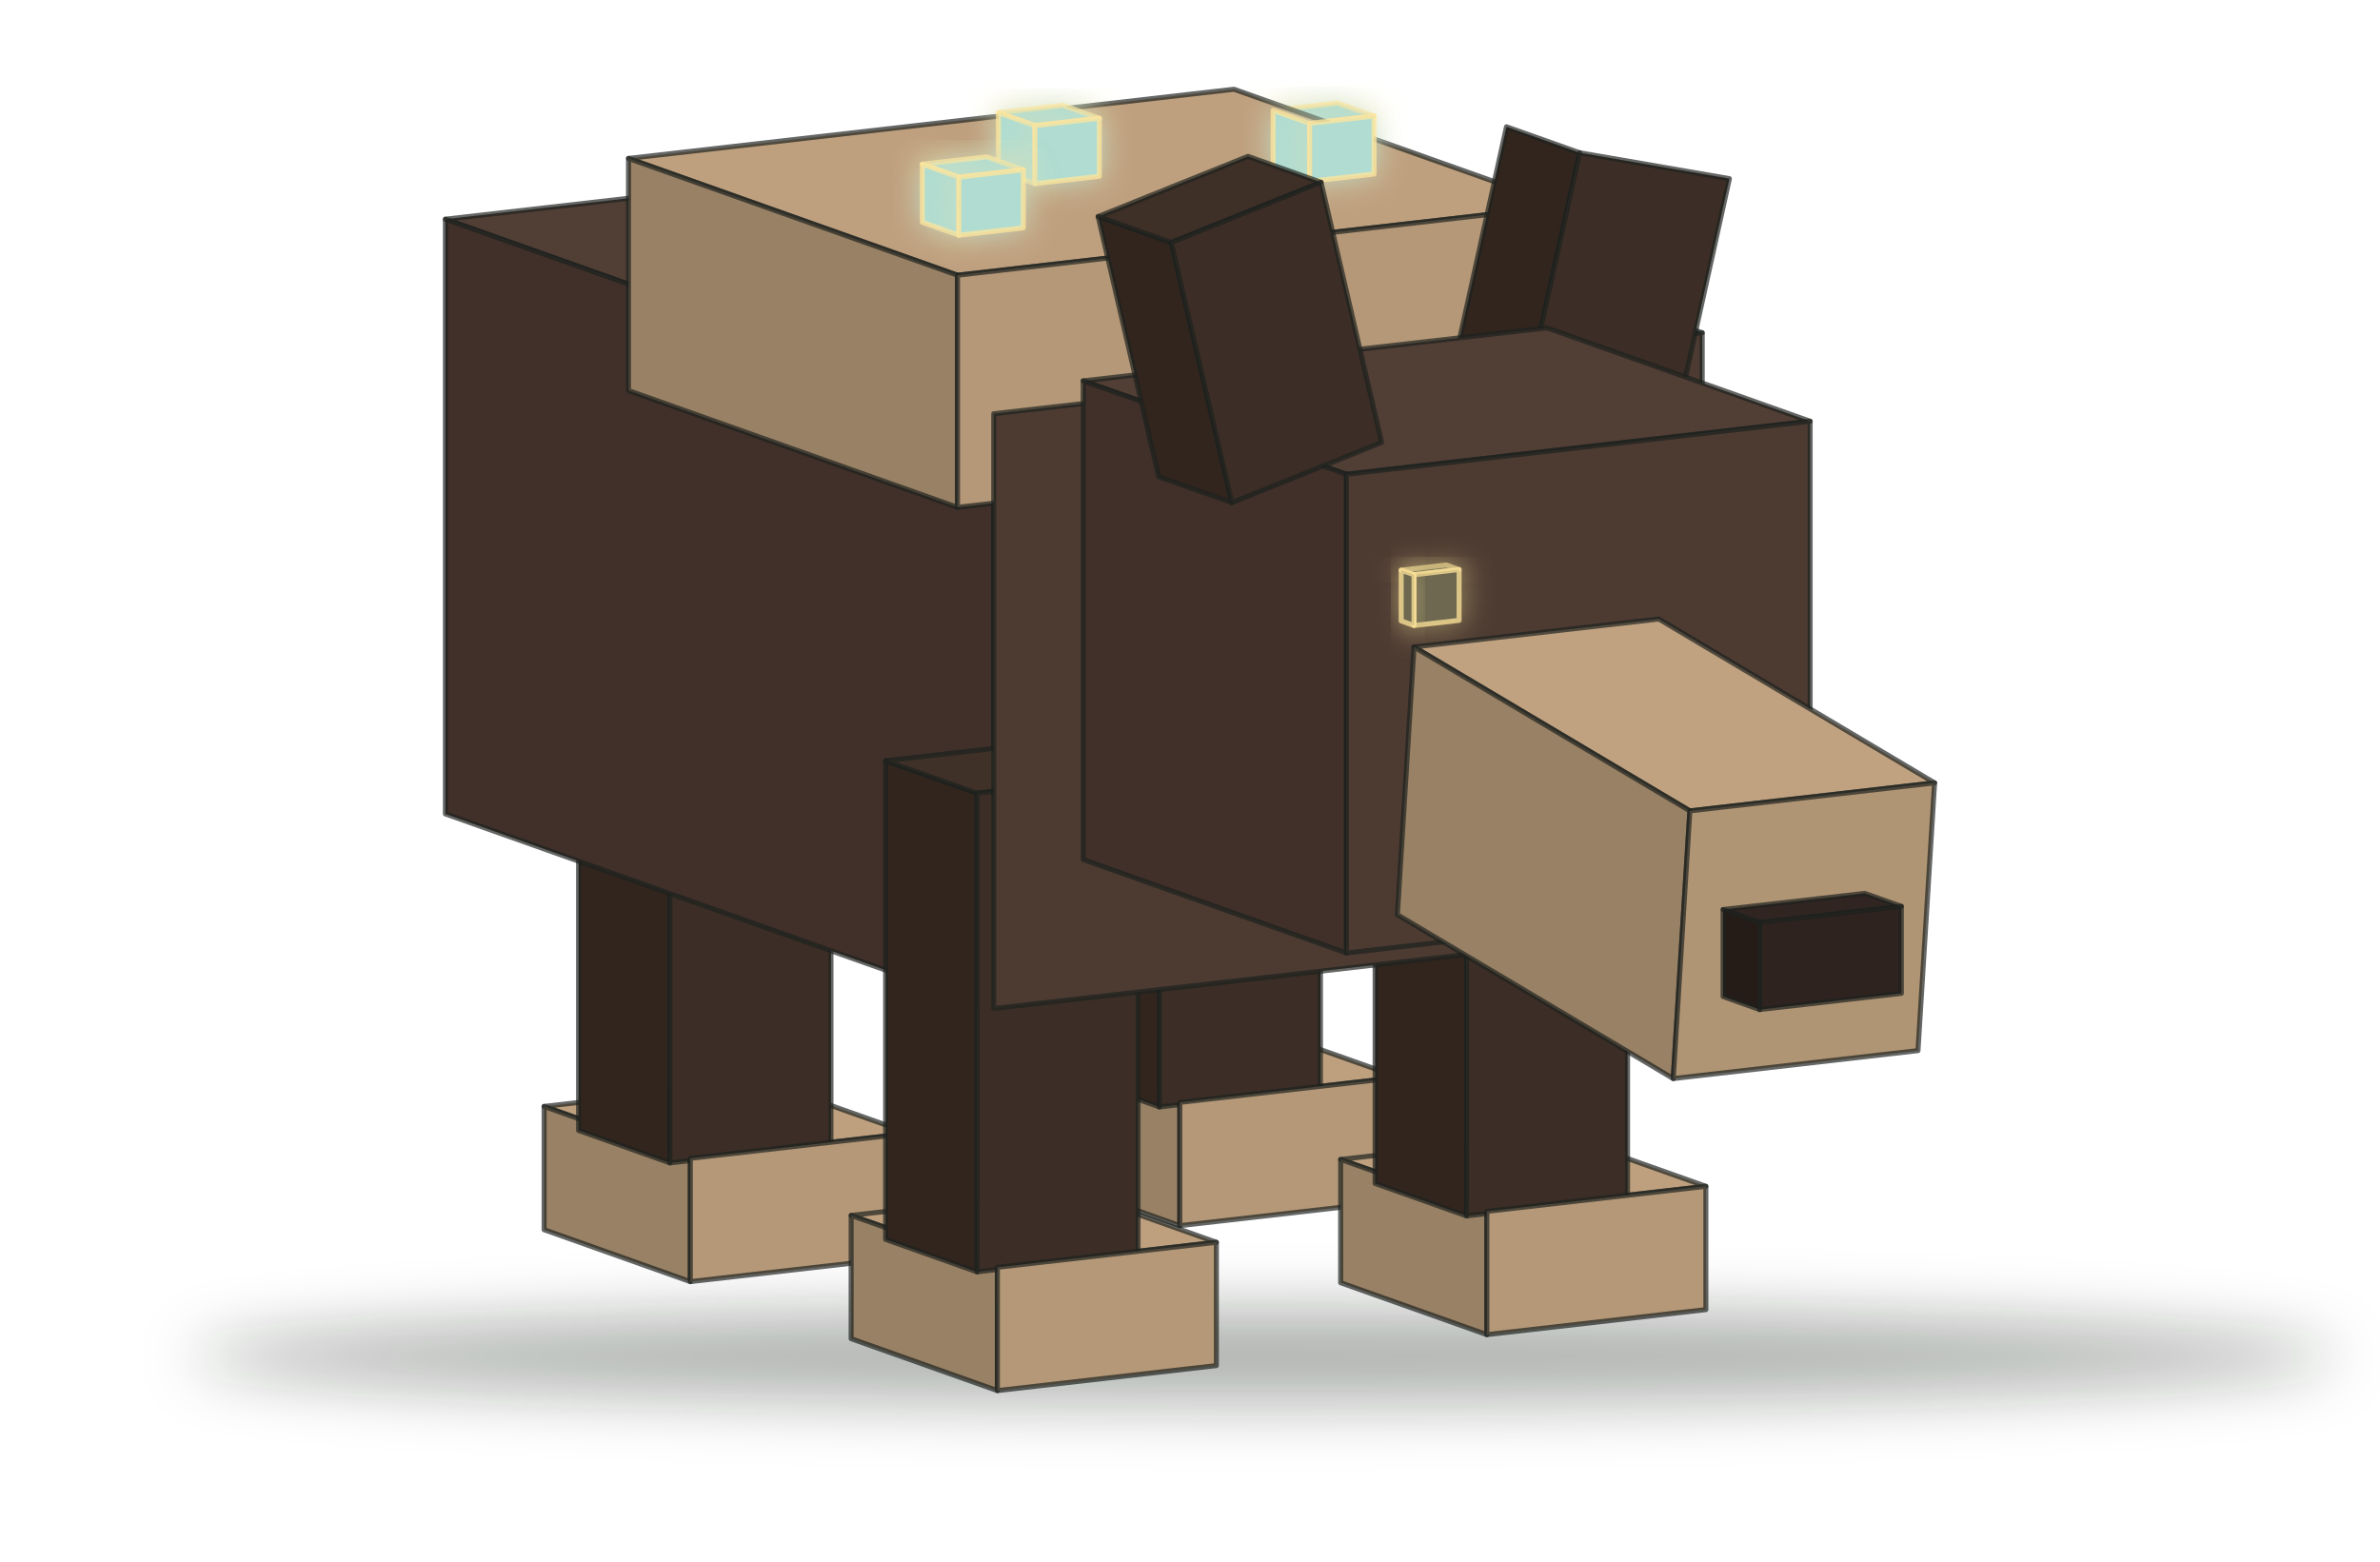
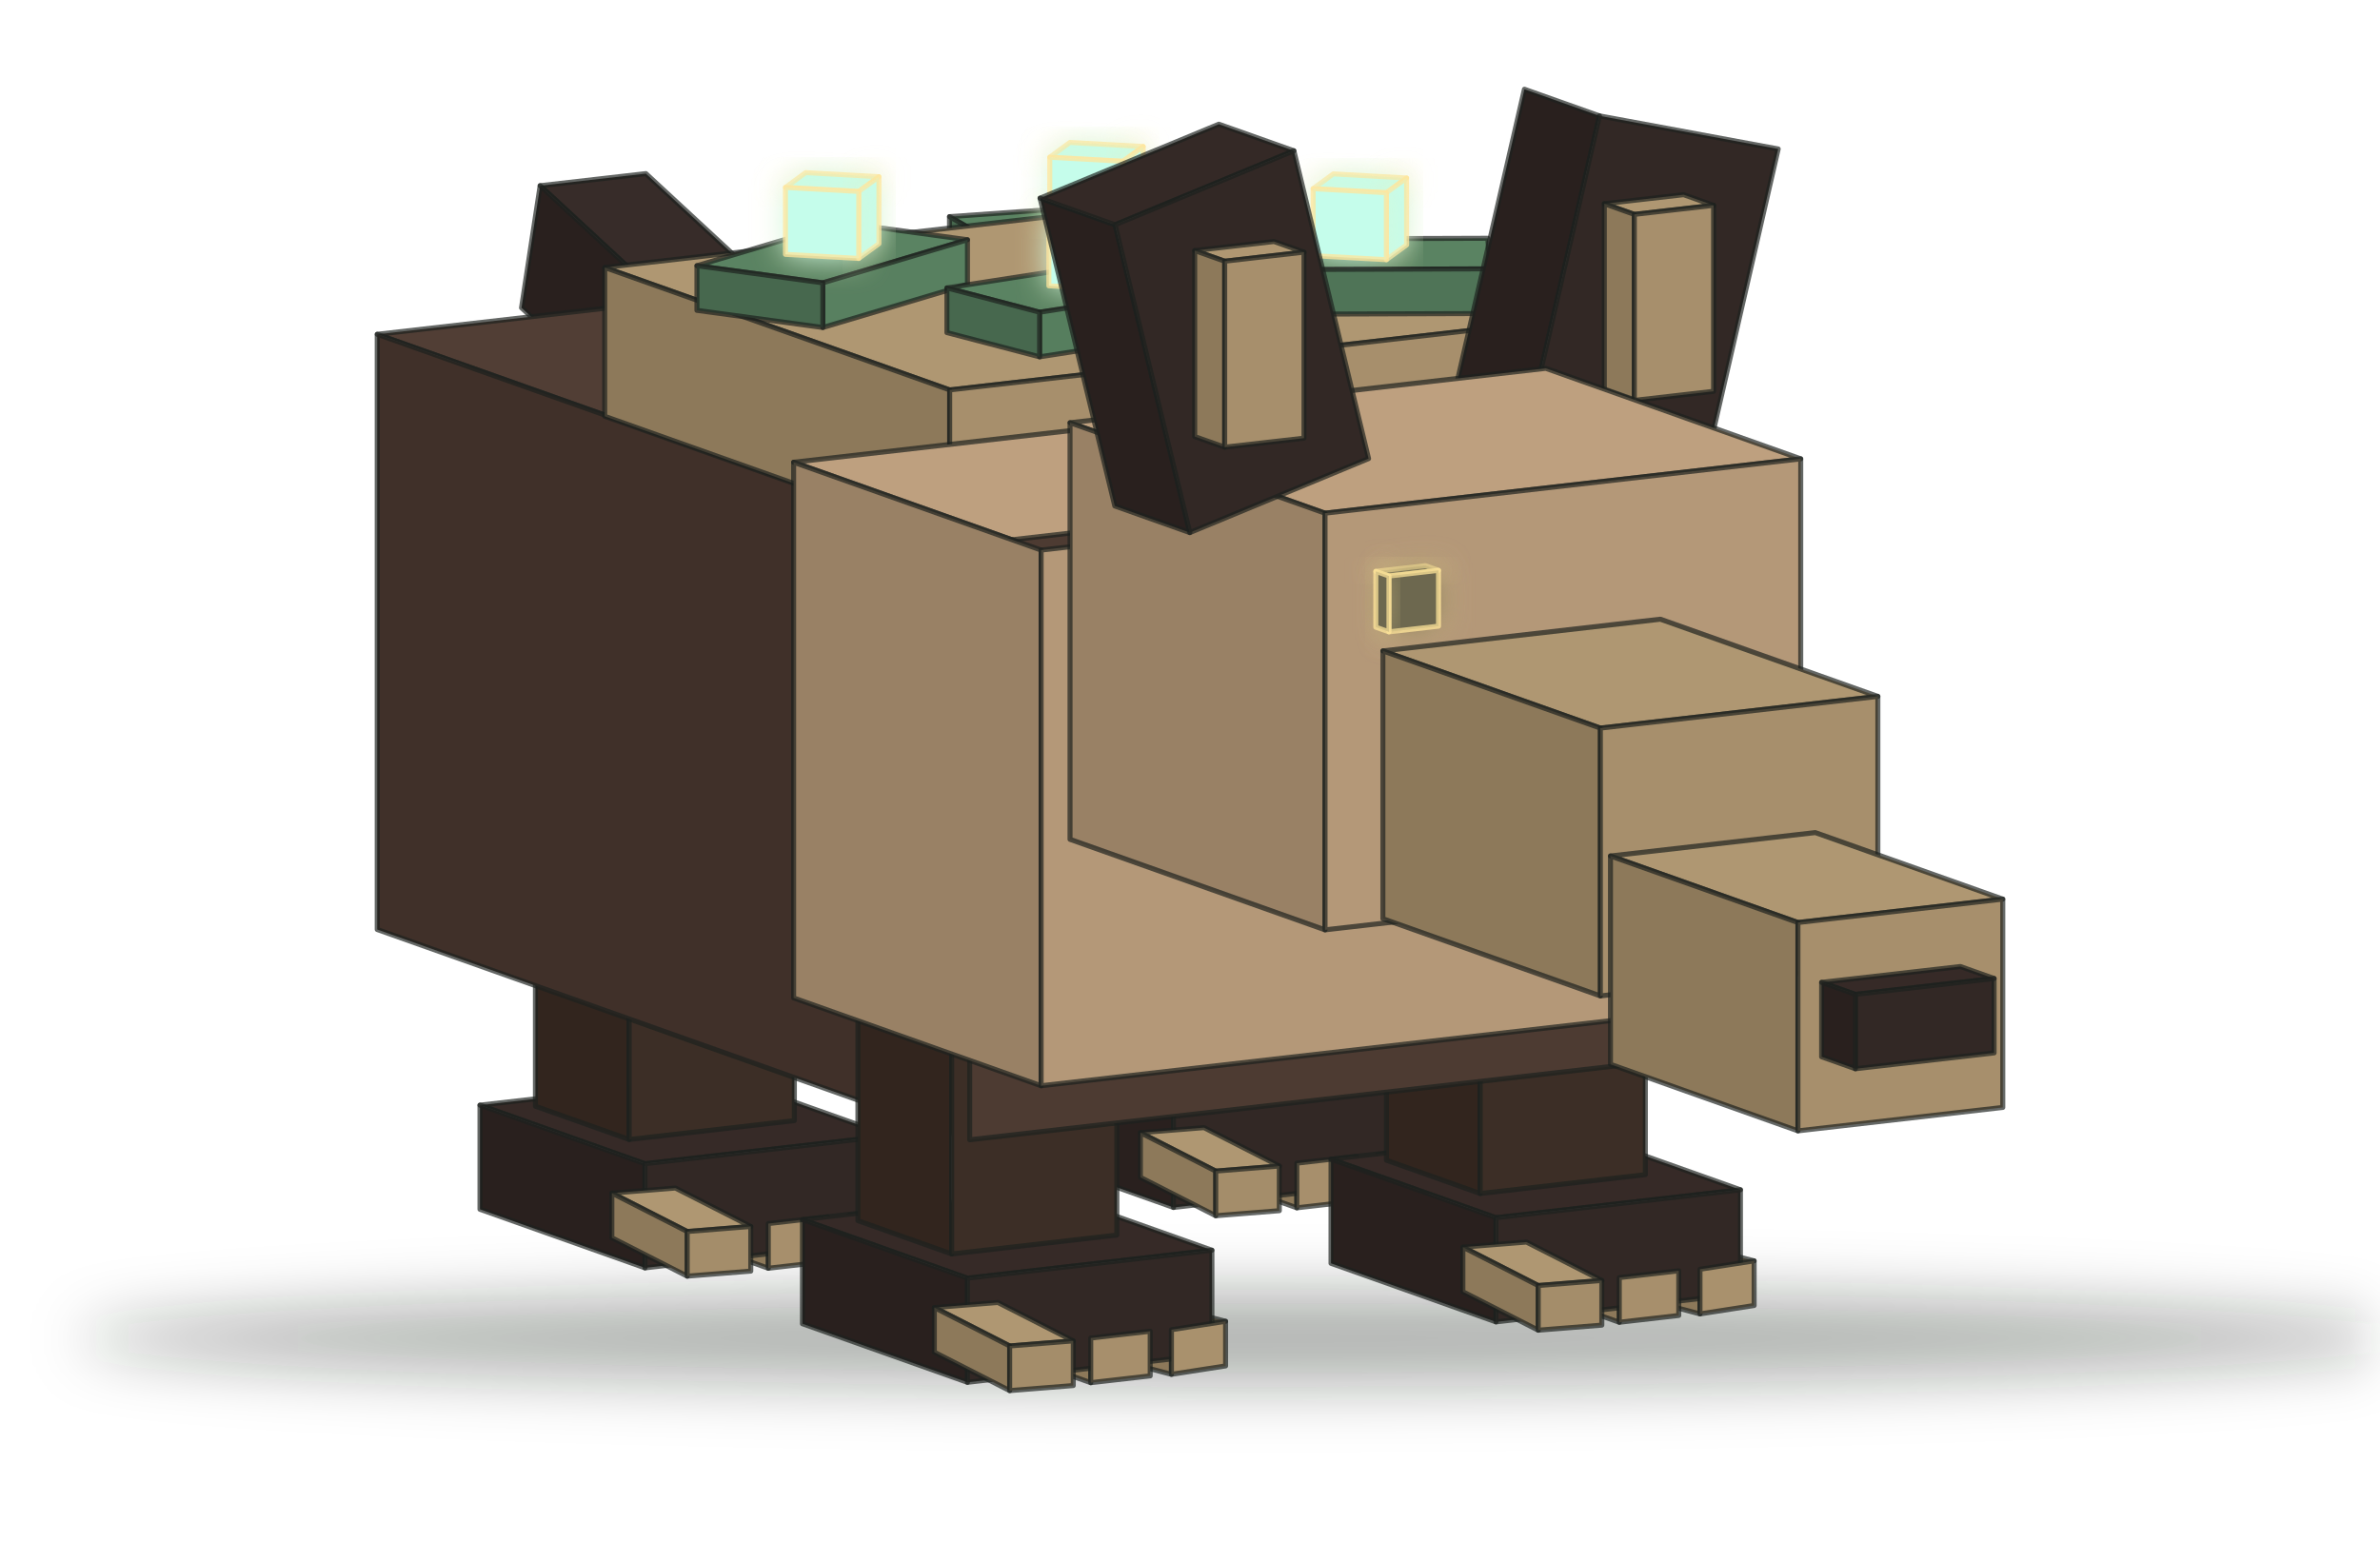
<svg xmlns="http://www.w3.org/2000/svg" width="640" height="420" viewBox="0 0 640 420" role="img" aria-labelledby="portrait-title">
  <defs>
    <filter id="portrait-glow" x="-80%" y="-80%" width="260%" height="260%">
      <feGaussianBlur stdDeviation="4" result="blur" />
      <feMerge>
        <feMergeNode in="blur" />
        <feMergeNode in="SourceGraphic" />
      </feMerge>
    </filter>
    <filter id="portrait-shadow" x="-40%" y="-80%" width="180%" height="260%">
      <feGaussianBlur stdDeviation="8" />
    </filter>
  </defs>
-   <ellipse cx="340.03" cy="364.79" rx="288.33" ry="13" fill="#0c120f" opacity=".32" filter="url(#portrait-shadow)" />
+   <ellipse cx="336.01" cy="359.92" rx="314.73" ry="13" fill="#0c120f" opacity=".32" filter="url(#portrait-shadow)" />
  <g>
-     <polygon points="242.33,108.18 206.23,76.31 178.51,79.48 214.61,111.35" fill="#42322a" stroke="#1c211e" stroke-opacity=".68" stroke-width="1.35" stroke-linejoin="round" vector-effect="non-scaling-stroke" />
-     <polygon points="210.07,143.66 214.61,111.35 178.51,79.48 173.97,111.79" fill="#32251e" stroke="#1c211e" stroke-opacity=".68" stroke-width="1.35" stroke-linejoin="round" vector-effect="non-scaling-stroke" />
-     <polygon points="376.15,289.75 336.83,275.79 277.94,282.52 317.26,296.48" fill="#bea07f" stroke="#1c211e" stroke-opacity=".68" stroke-width="1.35" stroke-linejoin="round" vector-effect="non-scaling-stroke" />
-     <polygon points="237.78,140.50 242.33,108.18 214.61,111.35 210.07,143.66" fill="#392b23" stroke="#1c211e" stroke-opacity=".68" stroke-width="1.35" stroke-linejoin="round" vector-effect="non-scaling-stroke" />
-     <polygon points="317.26,329.64 317.26,296.48 277.94,282.52 277.94,315.68" fill="#998165" stroke="#1c211e" stroke-opacity=".68" stroke-width="1.35" stroke-linejoin="round" vector-effect="non-scaling-stroke" />
-     <polygon points="311.78,297.71 311.78,168.96 287.21,160.24 287.21,288.98" fill="#32251e" stroke="#1c211e" stroke-opacity=".68" stroke-width="1.35" stroke-linejoin="round" vector-effect="non-scaling-stroke" />
-     <polygon points="355.08,164.01 330.51,155.29 287.21,160.24 311.78,168.96" fill="#403128" stroke="#1c211e" stroke-opacity=".68" stroke-width="1.35" stroke-linejoin="round" vector-effect="non-scaling-stroke" />
-     <polygon points="355.08,292.75 355.08,164.01 311.78,168.96 311.78,297.71" fill="#3c2e26" stroke="#1c211e" stroke-opacity=".68" stroke-width="1.35" stroke-linejoin="round" vector-effect="non-scaling-stroke" />
-     <polygon points="376.15,322.91 376.15,289.75 317.26,296.48 317.26,329.64" fill="#b49878" stroke="#1c211e" stroke-opacity=".68" stroke-width="1.35" stroke-linejoin="round" vector-effect="non-scaling-stroke" />
-     <polygon points="244.52,304.80 205.20,290.84 146.31,297.57 185.63,311.53" fill="#bea07f" stroke="#1c211e" stroke-opacity=".68" stroke-width="1.35" stroke-linejoin="round" vector-effect="non-scaling-stroke" />
-     <polygon points="185.63,344.69 185.63,311.53 146.31,297.57 146.31,330.73" fill="#998165" stroke="#1c211e" stroke-opacity=".68" stroke-width="1.35" stroke-linejoin="round" vector-effect="non-scaling-stroke" />
-     <polygon points="180.15,312.76 180.15,184.01 155.58,175.29 155.58,304.03" fill="#32251e" stroke="#1c211e" stroke-opacity=".68" stroke-width="1.35" stroke-linejoin="round" vector-effect="non-scaling-stroke" />
-     <polygon points="223.45,179.06 198.88,170.34 155.58,175.29 180.15,184.01" fill="#403128" stroke="#1c211e" stroke-opacity=".68" stroke-width="1.35" stroke-linejoin="round" vector-effect="non-scaling-stroke" />
-     <polygon points="223.45,307.80 223.45,179.06 180.15,184.01 180.15,312.76" fill="#3c2e26" stroke="#1c211e" stroke-opacity=".68" stroke-width="1.35" stroke-linejoin="round" vector-effect="non-scaling-stroke" />
-     <polygon points="244.52,337.96 244.52,304.80 185.63,311.53 185.63,344.69" fill="#b49878" stroke="#1c211e" stroke-opacity=".68" stroke-width="1.35" stroke-linejoin="round" vector-effect="non-scaling-stroke" />
-     <polygon points="457.74,89.50 310.29,37.16 119.77,58.95 267.22,111.28" fill="#513e35" stroke="#1c211e" stroke-opacity=".68" stroke-width="1.35" stroke-linejoin="round" vector-effect="non-scaling-stroke" />
-     <polygon points="458.72,319.05 419.40,305.10 360.51,311.83 399.83,325.79" fill="#bea07f" stroke="#1c211e" stroke-opacity=".68" stroke-width="1.35" stroke-linejoin="round" vector-effect="non-scaling-stroke" />
-     <polygon points="369.50,31.20 359.67,27.71 342.35,29.69 352.18,33.18" fill="#b0dcd1" stroke="#ffe59a" stroke-opacity=".74" stroke-width="1.35" stroke-linejoin="round" vector-effect="non-scaling-stroke" filter="url(#portrait-glow)" />
-     <polygon points="420.29,55.40 331.82,24.00 169.01,42.61 257.48,74.02" fill="#bea07f" stroke="#1c211e" stroke-opacity=".68" stroke-width="1.35" stroke-linejoin="round" vector-effect="non-scaling-stroke" />
-     <polygon points="295.63,31.80 285.80,28.31 268.48,30.29 278.31,33.78" fill="#b0dcd1" stroke="#ffe59a" stroke-opacity=".74" stroke-width="1.35" stroke-linejoin="round" vector-effect="non-scaling-stroke" filter="url(#portrait-glow)" />
-     <polygon points="352.18,48.78 352.18,33.18 342.35,29.69 342.35,45.29" fill="#b0dcd1" stroke="#ffe59a" stroke-opacity=".74" stroke-width="1.35" stroke-linejoin="round" vector-effect="non-scaling-stroke" filter="url(#portrait-glow)" />
-     <polygon points="278.31,49.39 278.31,33.78 268.48,30.29 268.48,45.90" fill="#b0dcd1" stroke="#ffe59a" stroke-opacity=".74" stroke-width="1.35" stroke-linejoin="round" vector-effect="non-scaling-stroke" filter="url(#portrait-glow)" />
-     <polygon points="369.50,46.80 369.50,31.20 352.18,33.18 352.18,48.78" fill="#b0dcd1" stroke="#ffe59a" stroke-opacity=".74" stroke-width="1.35" stroke-linejoin="round" vector-effect="non-scaling-stroke" filter="url(#portrait-glow)" />
-     <polygon points="399.83,358.95 399.83,325.79 360.51,311.83 360.51,344.99" fill="#998165" stroke="#1c211e" stroke-opacity=".68" stroke-width="1.35" stroke-linejoin="round" vector-effect="non-scaling-stroke" />
-     <polygon points="295.63,47.41 295.63,31.80 278.31,33.78 278.31,49.39" fill="#b0dcd1" stroke="#ffe59a" stroke-opacity=".74" stroke-width="1.35" stroke-linejoin="round" vector-effect="non-scaling-stroke" filter="url(#portrait-glow)" />
-     <polygon points="394.36,327.01 394.36,198.27 369.78,189.55 369.78,318.29" fill="#32251e" stroke="#1c211e" stroke-opacity=".68" stroke-width="1.35" stroke-linejoin="round" vector-effect="non-scaling-stroke" />
-     <polygon points="437.66,193.32 413.08,184.60 369.78,189.55 394.36,198.27" fill="#403128" stroke="#1c211e" stroke-opacity=".68" stroke-width="1.35" stroke-linejoin="round" vector-effect="non-scaling-stroke" />
-     <polygon points="437.66,322.06 437.66,193.32 394.36,198.27 394.36,327.01" fill="#3c2e26" stroke="#1c211e" stroke-opacity=".68" stroke-width="1.35" stroke-linejoin="round" vector-effect="non-scaling-stroke" />
-     <polygon points="267.22,271.24 267.22,111.28 119.77,58.95 119.77,218.90" fill="#403029" stroke="#1c211e" stroke-opacity=".68" stroke-width="1.35" stroke-linejoin="round" vector-effect="non-scaling-stroke" />
-     <polygon points="458.72,352.22 458.72,319.05 399.83,325.79 399.83,358.95" fill="#b49878" stroke="#1c211e" stroke-opacity=".68" stroke-width="1.35" stroke-linejoin="round" vector-effect="non-scaling-stroke" />
-     <polygon points="257.48,136.44 257.48,74.02 169.01,42.61 169.01,105.04" fill="#998165" stroke="#1c211e" stroke-opacity=".68" stroke-width="1.35" stroke-linejoin="round" vector-effect="non-scaling-stroke" />
-     <polygon points="327.09,334.11 287.77,320.15 228.88,326.88 268.20,340.84" fill="#bea07f" stroke="#1c211e" stroke-opacity=".68" stroke-width="1.35" stroke-linejoin="round" vector-effect="non-scaling-stroke" />
-     <polygon points="275.18,45.67 265.35,42.18 248.03,44.16 257.86,47.65" fill="#b0dcd1" stroke="#ffe59a" stroke-opacity=".74" stroke-width="1.35" stroke-linejoin="round" vector-effect="non-scaling-stroke" filter="url(#portrait-glow)" />
-     <polygon points="420.29,117.82 420.29,55.40 257.48,74.02 257.48,136.44" fill="#b49878" stroke="#1c211e" stroke-opacity=".68" stroke-width="1.35" stroke-linejoin="round" vector-effect="non-scaling-stroke" />
-     <polygon points="257.86,63.26 257.86,47.65 248.03,44.16 248.03,59.77" fill="#b0dcd1" stroke="#ffe59a" stroke-opacity=".74" stroke-width="1.35" stroke-linejoin="round" vector-effect="non-scaling-stroke" filter="url(#portrait-glow)" />
-     <polygon points="275.18,61.28 275.18,45.67 257.86,47.65 257.86,63.26" fill="#b0dcd1" stroke="#ffe59a" stroke-opacity=".74" stroke-width="1.35" stroke-linejoin="round" vector-effect="non-scaling-stroke" filter="url(#portrait-glow)" />
-     <polygon points="268.20,374.00 268.20,340.84 228.88,326.88 228.88,360.04" fill="#998165" stroke="#1c211e" stroke-opacity=".68" stroke-width="1.35" stroke-linejoin="round" vector-effect="non-scaling-stroke" />
-     <polygon points="262.73,342.06 262.73,213.32 238.15,204.60 238.15,333.34" fill="#32251e" stroke="#1c211e" stroke-opacity=".68" stroke-width="1.35" stroke-linejoin="round" vector-effect="non-scaling-stroke" />
-     <polygon points="306.03,208.37 281.45,199.65 238.15,204.60 262.73,213.32" fill="#403128" stroke="#1c211e" stroke-opacity=".68" stroke-width="1.35" stroke-linejoin="round" vector-effect="non-scaling-stroke" />
-     <polygon points="306.03,337.11 306.03,208.37 262.73,213.32 262.73,342.06" fill="#3c2e26" stroke="#1c211e" stroke-opacity=".68" stroke-width="1.35" stroke-linejoin="round" vector-effect="non-scaling-stroke" />
-     <polygon points="457.74,249.46 457.74,89.50 267.22,111.28 267.22,271.24" fill="#4d3b32" stroke="#1c211e" stroke-opacity=".68" stroke-width="1.35" stroke-linejoin="round" vector-effect="non-scaling-stroke" />
-     <polygon points="327.09,367.27 327.09,334.11 268.20,340.84 268.20,374.00" fill="#b49878" stroke="#1c211e" stroke-opacity=".68" stroke-width="1.35" stroke-linejoin="round" vector-effect="non-scaling-stroke" />
-     <polygon points="408.49,114.76 424.77,41.08 405.11,34.10 388.83,107.78" fill="#32251e" stroke="#1c211e" stroke-opacity=".68" stroke-width="1.35" stroke-linejoin="round" vector-effect="non-scaling-stroke" />
-     <polygon points="448.76,121.74 465.05,48.05 424.77,41.08 408.49,114.76" fill="#3c2e26" stroke="#1c211e" stroke-opacity=".68" stroke-width="1.35" stroke-linejoin="round" vector-effect="non-scaling-stroke" />
-     <polygon points="486.76,113.29 415.98,88.17 291.28,102.43 362.06,127.55" fill="#513e35" stroke="#1c211e" stroke-opacity=".68" stroke-width="1.35" stroke-linejoin="round" vector-effect="non-scaling-stroke" />
-     <polygon points="362.06,256.30 362.06,127.55 291.28,102.43 291.28,231.18" fill="#403029" stroke="#1c211e" stroke-opacity=".68" stroke-width="1.35" stroke-linejoin="round" vector-effect="non-scaling-stroke" />
-     <polygon points="331.24,135.17 314.96,65.22 295.30,58.24 311.58,128.20" fill="#32251e" stroke="#1c211e" stroke-opacity=".68" stroke-width="1.35" stroke-linejoin="round" vector-effect="non-scaling-stroke" />
-     <polygon points="355.24,49.03 335.58,42.05 295.30,58.24 314.96,65.22" fill="#3e2f27" stroke="#1c211e" stroke-opacity=".68" stroke-width="1.35" stroke-linejoin="round" vector-effect="non-scaling-stroke" />
-     <polygon points="371.52,118.99 355.24,49.03 314.96,65.22 331.24,135.17" fill="#3c2e26" stroke="#1c211e" stroke-opacity=".68" stroke-width="1.35" stroke-linejoin="round" vector-effect="non-scaling-stroke" />
-     <polygon points="472.03,144.07 468.59,142.85 456.46,144.24 459.90,145.46" fill="#6d674f" stroke="#ffe59a" stroke-opacity=".74" stroke-width="1.35" stroke-linejoin="round" vector-effect="non-scaling-stroke" filter="url(#portrait-glow)" />
-     <polygon points="472.03,157.73 472.03,144.07 459.90,145.46 459.90,159.11" fill="#6d674f" stroke="#ffe59a" stroke-opacity=".74" stroke-width="1.35" stroke-linejoin="round" vector-effect="non-scaling-stroke" filter="url(#portrait-glow)" />
-     <polygon points="459.90,159.11 459.90,145.46 456.46,144.24 456.46,157.89" fill="#6d674f" stroke="#ffe59a" stroke-opacity=".74" stroke-width="1.35" stroke-linejoin="round" vector-effect="non-scaling-stroke" filter="url(#portrait-glow)" />
-     <polygon points="486.76,242.04 486.76,113.29 362.06,127.55 362.06,256.30" fill="#4d3b32" stroke="#1c211e" stroke-opacity=".68" stroke-width="1.35" stroke-linejoin="round" vector-effect="non-scaling-stroke" />
-     <polygon points="392.36,153.18 388.92,151.96 376.79,153.35 380.23,154.57" fill="#6d674f" stroke="#ffe59a" stroke-opacity=".74" stroke-width="1.35" stroke-linejoin="round" vector-effect="non-scaling-stroke" filter="url(#portrait-glow)" />
-     <polygon points="392.36,166.84 392.36,153.18 380.23,154.57 380.23,168.22" fill="#6d674f" stroke="#ffe59a" stroke-opacity=".74" stroke-width="1.35" stroke-linejoin="round" vector-effect="non-scaling-stroke" filter="url(#portrait-glow)" />
-     <polygon points="380.23,168.22 380.23,154.57 376.79,153.35 376.79,167.00" fill="#6d674f" stroke="#ffe59a" stroke-opacity=".74" stroke-width="1.35" stroke-linejoin="round" vector-effect="non-scaling-stroke" filter="url(#portrait-glow)" />
-     <polygon points="520.23,210.55 446.06,166.48 380.24,174.01 454.42,218.08" fill="#c0a281" stroke="#1c211e" stroke-opacity=".68" stroke-width="1.35" stroke-linejoin="round" vector-effect="non-scaling-stroke" />
-     <polygon points="449.94,290.08 454.42,218.08 380.24,174.01 375.77,246.01" fill="#998165" stroke="#1c211e" stroke-opacity=".68" stroke-width="1.35" stroke-linejoin="round" vector-effect="non-scaling-stroke" />
-     <polygon points="515.76,282.56 520.23,210.55 454.42,218.08 449.94,290.08" fill="#b09575" stroke="#1c211e" stroke-opacity=".68" stroke-width="1.35" stroke-linejoin="round" vector-effect="non-scaling-stroke" />
-     <polygon points="511.29,243.76 501.46,240.27 463.36,244.62 473.19,248.11" fill="#312521" stroke="#1c211e" stroke-opacity=".68" stroke-width="1.35" stroke-linejoin="round" vector-effect="non-scaling-stroke" />
-     <polygon points="511.29,267.16 511.29,243.76 473.19,248.11 473.19,271.52" fill="#2e231f" stroke="#1c211e" stroke-opacity=".68" stroke-width="1.35" stroke-linejoin="round" vector-effect="non-scaling-stroke" />
-     <polygon points="473.19,271.52 473.19,248.11 463.36,244.62 463.36,268.03" fill="#251c18" stroke="#1c211e" stroke-opacity=".68" stroke-width="1.35" stroke-linejoin="round" vector-effect="non-scaling-stroke" />
+     <polygon points="222.13,91.54 173.68,46.69 145.25,49.94 193.71,94.79" fill="#372c29" stroke="#1c211e" stroke-opacity=".68" stroke-width="1.35" stroke-linejoin="round" vector-effect="non-scaling-stroke" />
+     <polygon points="188.69,127.62 193.71,94.79 145.25,49.94 140.24,82.78" fill="#29201e" stroke="#1c211e" stroke-opacity=".68" stroke-width="1.35" stroke-linejoin="round" vector-effect="non-scaling-stroke" />
+     <polygon points="217.12,124.37 222.13,91.54 193.71,94.79 188.69,127.62" fill="#2f2522" stroke="#1c211e" stroke-opacity=".68" stroke-width="1.35" stroke-linejoin="round" vector-effect="non-scaling-stroke" />
+     <polygon points="381.30,289.21 336.93,273.46 271.20,280.98 315.56,296.73" fill="#362a27" stroke="#1c211e" stroke-opacity=".68" stroke-width="1.35" stroke-linejoin="round" vector-effect="non-scaling-stroke" />
+     <polygon points="355.74,230.11 330.53,221.16 286.11,226.24 311.32,235.19" fill="#403128" stroke="#1c211e" stroke-opacity=".68" stroke-width="1.35" stroke-linejoin="round" vector-effect="non-scaling-stroke" />
+     <polygon points="311.32,290.22 311.32,235.19 286.11,226.24 286.11,281.27" fill="#32251e" stroke="#1c211e" stroke-opacity=".68" stroke-width="1.35" stroke-linejoin="round" vector-effect="non-scaling-stroke" />
+     <polygon points="315.56,324.74 315.56,296.73 271.20,280.98 271.20,308.99" fill="#29201e" stroke="#1c211e" stroke-opacity=".68" stroke-width="1.35" stroke-linejoin="round" vector-effect="non-scaling-stroke" />
+     <polygon points="384.98,308.33 351.33,299.52 336.76,301.78 370.42,310.59" fill="#af9772" stroke="#1c211e" stroke-opacity=".68" stroke-width="1.35" stroke-linejoin="round" vector-effect="non-scaling-stroke" />
+     <polygon points="355.74,285.14 355.74,230.11 311.32,235.19 311.32,290.22" fill="#3c2e26" stroke="#1c211e" stroke-opacity=".68" stroke-width="1.35" stroke-linejoin="round" vector-effect="non-scaling-stroke" />
+     <polygon points="370.42,322.59 370.42,310.59 336.76,301.78 336.76,313.79" fill="#8d795a" stroke="#1c211e" stroke-opacity=".68" stroke-width="1.35" stroke-linejoin="round" vector-effect="non-scaling-stroke" />
+     <polygon points="364.72,311.00 337.49,301.34 321.50,303.17 348.73,312.83" fill="#af9772" stroke="#1c211e" stroke-opacity=".68" stroke-width="1.35" stroke-linejoin="round" vector-effect="non-scaling-stroke" />
+     <polygon points="348.73,324.84 348.73,312.83 321.50,303.17 321.50,315.17" fill="#8d795a" stroke="#1c211e" stroke-opacity=".68" stroke-width="1.35" stroke-linejoin="round" vector-effect="non-scaling-stroke" />
+     <polygon points="381.30,317.22 381.30,289.21 315.56,296.73 315.56,324.74" fill="#322825" stroke="#1c211e" stroke-opacity=".68" stroke-width="1.35" stroke-linejoin="round" vector-effect="non-scaling-stroke" />
+     <polygon points="344.02,313.60 323.76,303.27 306.66,304.63 326.92,314.96" fill="#af9772" stroke="#1c211e" stroke-opacity=".68" stroke-width="1.35" stroke-linejoin="round" vector-effect="non-scaling-stroke" />
+     <polygon points="384.98,320.33 384.98,308.33 370.42,310.59 370.42,322.59" fill="#a9916d" stroke="#1c211e" stroke-opacity=".68" stroke-width="1.35" stroke-linejoin="round" vector-effect="non-scaling-stroke" />
+     <polygon points="326.92,326.97 326.92,314.96 306.66,304.63 306.66,316.64" fill="#8d795a" stroke="#1c211e" stroke-opacity=".68" stroke-width="1.35" stroke-linejoin="round" vector-effect="non-scaling-stroke" />
+     <polygon points="356.07,102.09 293.55,79.90 119.45,99.80 181.96,121.99" fill="#513e35" stroke="#1c211e" stroke-opacity=".68" stroke-width="1.35" stroke-linejoin="round" vector-effect="non-scaling-stroke" />
+     <polygon points="364.72,323.01 364.72,311.00 348.73,312.83 348.73,324.84" fill="#a78f6c" stroke="#1c211e" stroke-opacity=".68" stroke-width="1.35" stroke-linejoin="round" vector-effect="non-scaling-stroke" />
+     <polygon points="344.02,325.61 344.02,313.60 326.92,314.96 326.92,326.97" fill="#a48d6a" stroke="#1c211e" stroke-opacity=".68" stroke-width="1.35" stroke-linejoin="round" vector-effect="non-scaling-stroke" />
+     <polygon points="239.17,305.46 194.80,289.71 129.07,297.23 173.44,312.98" fill="#362a27" stroke="#1c211e" stroke-opacity=".68" stroke-width="1.35" stroke-linejoin="round" vector-effect="non-scaling-stroke" />
+     <polygon points="213.61,246.36 188.40,237.42 143.98,242.49 169.19,251.44" fill="#403128" stroke="#1c211e" stroke-opacity=".68" stroke-width="1.35" stroke-linejoin="round" vector-effect="non-scaling-stroke" />
+     <polygon points="181.96,252.06 181.96,121.99 119.45,99.80 119.45,229.87" fill="#403029" stroke="#1c211e" stroke-opacity=".68" stroke-width="1.35" stroke-linejoin="round" vector-effect="non-scaling-stroke" />
+     <polygon points="169.19,306.47 169.19,251.44 143.98,242.49 143.98,297.52" fill="#32251e" stroke="#1c211e" stroke-opacity=".68" stroke-width="1.35" stroke-linejoin="round" vector-effect="non-scaling-stroke" />
+     <polygon points="356.07,232.15 356.07,102.09 181.96,121.99 181.96,252.06" fill="#4d3b32" stroke="#1c211e" stroke-opacity=".68" stroke-width="1.35" stroke-linejoin="round" vector-effect="non-scaling-stroke" />
+     <polygon points="173.44,340.99 173.44,312.98 129.07,297.23 129.07,325.24" fill="#29201e" stroke="#1c211e" stroke-opacity=".68" stroke-width="1.35" stroke-linejoin="round" vector-effect="non-scaling-stroke" />
+     <polygon points="242.85,324.58 209.20,315.77 194.63,318.03 228.29,326.84" fill="#af9772" stroke="#1c211e" stroke-opacity=".68" stroke-width="1.35" stroke-linejoin="round" vector-effect="non-scaling-stroke" />
+     <polygon points="213.61,301.39 213.61,246.36 169.19,251.44 169.19,306.47" fill="#3c2e26" stroke="#1c211e" stroke-opacity=".68" stroke-width="1.35" stroke-linejoin="round" vector-effect="non-scaling-stroke" />
+     <polygon points="228.29,338.84 228.29,326.84 194.63,318.03 194.63,330.04" fill="#8d795a" stroke="#1c211e" stroke-opacity=".68" stroke-width="1.35" stroke-linejoin="round" vector-effect="non-scaling-stroke" />
+     <polygon points="222.59,327.25 195.36,317.59 179.37,319.42 206.60,329.08" fill="#af9772" stroke="#1c211e" stroke-opacity=".68" stroke-width="1.35" stroke-linejoin="round" vector-effect="non-scaling-stroke" />
+     <polygon points="206.60,341.09 206.60,329.08 179.37,319.42 179.37,331.42" fill="#8d795a" stroke="#1c211e" stroke-opacity=".68" stroke-width="1.35" stroke-linejoin="round" vector-effect="non-scaling-stroke" />
+     <polygon points="239.17,333.47 239.17,305.46 173.44,312.98 173.44,340.99" fill="#322825" stroke="#1c211e" stroke-opacity=".68" stroke-width="1.35" stroke-linejoin="round" vector-effect="non-scaling-stroke" />
+     <polygon points="201.89,329.85 181.63,319.52 164.53,320.88 184.80,331.21" fill="#af9772" stroke="#1c211e" stroke-opacity=".68" stroke-width="1.35" stroke-linejoin="round" vector-effect="non-scaling-stroke" />
+     <polygon points="242.85,336.58 242.85,324.58 228.29,326.84 228.29,338.84" fill="#a9916d" stroke="#1c211e" stroke-opacity=".68" stroke-width="1.35" stroke-linejoin="round" vector-effect="non-scaling-stroke" />
+     <polygon points="334.37,61.42 320.89,53.65 255.33,58.27 268.81,66.04" fill="#5a8362" stroke="#1c211e" stroke-opacity=".68" stroke-width="1.35" stroke-linejoin="round" vector-effect="non-scaling-stroke" />
+     <polygon points="184.80,343.22 184.80,331.21 164.53,320.88 164.53,332.89" fill="#8d795a" stroke="#1c211e" stroke-opacity=".68" stroke-width="1.35" stroke-linejoin="round" vector-effect="non-scaling-stroke" />
+     <polygon points="307.41,39.40 287.72,38.31 282.29,42.28 301.98,43.37" fill="#c5fdeb" stroke="#ffe59a" stroke-opacity=".74" stroke-width="1.35" stroke-linejoin="round" vector-effect="non-scaling-stroke" filter="url(#portrait-glow)" />
+     <polygon points="307.41,57.41 307.41,39.40 301.98,43.37 301.98,61.38" fill="#c5fdeb" stroke="#ffe59a" stroke-opacity=".74" stroke-width="1.35" stroke-linejoin="round" vector-effect="non-scaling-stroke" filter="url(#portrait-glow)" />
+     <polygon points="268.81,78.05 268.81,66.04 255.33,58.27 255.33,70.28" fill="#47684e" stroke="#1c211e" stroke-opacity=".68" stroke-width="1.35" stroke-linejoin="round" vector-effect="non-scaling-stroke" />
+     <polygon points="222.59,339.26 222.59,327.25 206.60,329.08 206.60,341.09" fill="#a78f6c" stroke="#1c211e" stroke-opacity=".68" stroke-width="1.35" stroke-linejoin="round" vector-effect="non-scaling-stroke" />
+     <polygon points="301.98,61.38 301.98,43.37 282.29,42.28 282.29,60.28" fill="#c5fdeb" stroke="#ffe59a" stroke-opacity=".74" stroke-width="1.35" stroke-linejoin="round" vector-effect="non-scaling-stroke" filter="url(#portrait-glow)" />
+     <polygon points="466.85,122.90 307.53,66.35 101.44,89.91 260.76,146.46" fill="#513e35" stroke="#1c211e" stroke-opacity=".68" stroke-width="1.35" stroke-linejoin="round" vector-effect="non-scaling-stroke" />
+     <polygon points="334.37,73.43 334.37,61.42 268.81,66.04 268.81,78.05" fill="#537a5b" stroke="#1c211e" stroke-opacity=".68" stroke-width="1.35" stroke-linejoin="round" vector-effect="non-scaling-stroke" />
+     <polygon points="201.89,341.86 201.89,329.85 184.80,331.21 184.80,343.22" fill="#a48d6a" stroke="#1c211e" stroke-opacity=".68" stroke-width="1.35" stroke-linejoin="round" vector-effect="non-scaling-stroke" />
+     <polygon points="411.72,86.99 318.96,54.06 162.61,71.94 255.38,104.87" fill="#af9772" stroke="#1c211e" stroke-opacity=".68" stroke-width="1.35" stroke-linejoin="round" vector-effect="non-scaling-stroke" />
+     <polygon points="468.02,319.99 423.65,304.24 357.92,311.76 402.28,327.50" fill="#362a27" stroke="#1c211e" stroke-opacity=".68" stroke-width="1.35" stroke-linejoin="round" vector-effect="non-scaling-stroke" />
+     <polygon points="442.45,260.89 417.25,251.94 372.83,257.02 398.04,265.97" fill="#403128" stroke="#1c211e" stroke-opacity=".68" stroke-width="1.35" stroke-linejoin="round" vector-effect="non-scaling-stroke" />
+     <polygon points="260.16,64.48 226.32,59.87 187.41,71.46 221.26,76.07" fill="#5a8362" stroke="#1c211e" stroke-opacity=".68" stroke-width="1.35" stroke-linejoin="round" vector-effect="non-scaling-stroke" />
+     <polygon points="331.28,84.55 331.28,72.54 330.62,64.31 330.62,76.32" fill="#47684e" stroke="#1c211e" stroke-opacity=".68" stroke-width="1.35" stroke-linejoin="round" vector-effect="non-scaling-stroke" />
+     <polygon points="400.73,72.31 400.07,64.08 330.62,64.31 331.28,72.54" fill="#5a8362" stroke="#1c211e" stroke-opacity=".68" stroke-width="1.35" stroke-linejoin="round" vector-effect="non-scaling-stroke" />
+     <polygon points="398.04,321.00 398.04,265.97 372.83,257.02 372.83,312.05" fill="#32251e" stroke="#1c211e" stroke-opacity=".68" stroke-width="1.35" stroke-linejoin="round" vector-effect="non-scaling-stroke" />
+     <polygon points="236.35,47.53 216.66,46.43 211.22,50.40 230.92,51.49" fill="#c5fdeb" stroke="#ffe59a" stroke-opacity=".74" stroke-width="1.35" stroke-linejoin="round" vector-effect="non-scaling-stroke" filter="url(#portrait-glow)" />
+     <polygon points="236.35,65.54 236.35,47.53 230.92,51.49 230.92,69.50" fill="#c5fdeb" stroke="#ffe59a" stroke-opacity=".74" stroke-width="1.35" stroke-linejoin="round" vector-effect="non-scaling-stroke" filter="url(#portrait-glow)" />
+     <polygon points="378.24,47.87 358.55,46.77 353.11,50.74 372.81,51.83" fill="#c5fdeb" stroke="#ffe59a" stroke-opacity=".74" stroke-width="1.35" stroke-linejoin="round" vector-effect="non-scaling-stroke" filter="url(#portrait-glow)" />
+     <polygon points="378.24,65.87 378.24,47.87 372.81,51.83 372.81,69.84" fill="#c5fdeb" stroke="#ffe59a" stroke-opacity=".74" stroke-width="1.35" stroke-linejoin="round" vector-effect="non-scaling-stroke" filter="url(#portrait-glow)" />
+     <polygon points="402.28,355.52 402.28,327.50 357.92,311.76 357.92,339.77" fill="#29201e" stroke="#1c211e" stroke-opacity=".68" stroke-width="1.35" stroke-linejoin="round" vector-effect="non-scaling-stroke" />
+     <polygon points="471.70,339.11 438.05,330.30 423.48,332.56 457.14,341.36" fill="#af9772" stroke="#1c211e" stroke-opacity=".68" stroke-width="1.35" stroke-linejoin="round" vector-effect="non-scaling-stroke" />
+     <polygon points="260.16,76.49 260.16,64.48 221.26,76.07 221.26,88.08" fill="#588060" stroke="#1c211e" stroke-opacity=".68" stroke-width="1.35" stroke-linejoin="round" vector-effect="non-scaling-stroke" />
+     <polygon points="230.92,69.50 230.92,51.49 211.22,50.40 211.22,68.41" fill="#c5fdeb" stroke="#ffe59a" stroke-opacity=".74" stroke-width="1.35" stroke-linejoin="round" vector-effect="non-scaling-stroke" filter="url(#portrait-glow)" />
+     <polygon points="442.45,315.92 442.45,260.89 398.04,265.97 398.04,321.00" fill="#3c2e26" stroke="#1c211e" stroke-opacity=".68" stroke-width="1.35" stroke-linejoin="round" vector-effect="non-scaling-stroke" />
+     <polygon points="372.81,69.84 372.81,51.83 353.11,50.74 353.11,68.75" fill="#c5fdeb" stroke="#ffe59a" stroke-opacity=".74" stroke-width="1.35" stroke-linejoin="round" vector-effect="non-scaling-stroke" filter="url(#portrait-glow)" />
+     <polygon points="457.14,353.37 457.14,341.36 423.48,332.56 423.48,344.57" fill="#8d795a" stroke="#1c211e" stroke-opacity=".68" stroke-width="1.35" stroke-linejoin="round" vector-effect="non-scaling-stroke" />
+     <polygon points="260.76,306.54 260.76,146.46 101.44,89.91 101.44,249.99" fill="#403029" stroke="#1c211e" stroke-opacity=".68" stroke-width="1.35" stroke-linejoin="round" vector-effect="non-scaling-stroke" />
+     <polygon points="451.43,341.78 424.21,332.12 408.22,333.95 435.44,343.61" fill="#af9772" stroke="#1c211e" stroke-opacity=".68" stroke-width="1.35" stroke-linejoin="round" vector-effect="non-scaling-stroke" />
+     <polygon points="400.73,84.32 400.73,72.31 331.28,72.54 331.28,84.55" fill="#4f7457" stroke="#1c211e" stroke-opacity=".68" stroke-width="1.35" stroke-linejoin="round" vector-effect="non-scaling-stroke" />
+     <polygon points="435.44,355.62 435.44,343.61 408.22,333.95 408.22,345.95" fill="#8d795a" stroke="#1c211e" stroke-opacity=".68" stroke-width="1.35" stroke-linejoin="round" vector-effect="non-scaling-stroke" />
+     <polygon points="255.38,144.89 255.38,104.87 162.61,71.94 162.61,111.96" fill="#8d795a" stroke="#1c211e" stroke-opacity=".68" stroke-width="1.35" stroke-linejoin="round" vector-effect="non-scaling-stroke" />
+     <polygon points="221.26,88.08 221.26,76.07 187.41,71.46 187.41,83.47" fill="#47684e" stroke="#1c211e" stroke-opacity=".68" stroke-width="1.35" stroke-linejoin="round" vector-effect="non-scaling-stroke" />
+     <polygon points="468.02,348.00 468.02,319.99 402.28,327.50 402.28,355.52" fill="#322825" stroke="#1c211e" stroke-opacity=".68" stroke-width="1.35" stroke-linejoin="round" vector-effect="non-scaling-stroke" />
+     <polygon points="430.74,344.38 410.48,334.05 393.38,335.41 413.64,345.74" fill="#af9772" stroke="#1c211e" stroke-opacity=".68" stroke-width="1.35" stroke-linejoin="round" vector-effect="non-scaling-stroke" />
+     <polygon points="471.70,351.11 471.70,339.11 457.14,341.36 457.14,353.37" fill="#a9916d" stroke="#1c211e" stroke-opacity=".68" stroke-width="1.35" stroke-linejoin="round" vector-effect="non-scaling-stroke" />
+     <polygon points="413.64,357.75 413.64,345.74 393.38,335.41 393.38,347.41" fill="#8d795a" stroke="#1c211e" stroke-opacity=".68" stroke-width="1.35" stroke-linejoin="round" vector-effect="non-scaling-stroke" />
+     <polygon points="334.59,75.43 309.66,68.91 254.63,77.44 279.56,83.97" fill="#5a8362" stroke="#1c211e" stroke-opacity=".68" stroke-width="1.35" stroke-linejoin="round" vector-effect="non-scaling-stroke" />
+     <polygon points="451.43,353.79 451.43,341.78 435.44,343.61 435.44,355.62" fill="#a78f6c" stroke="#1c211e" stroke-opacity=".68" stroke-width="1.35" stroke-linejoin="round" vector-effect="non-scaling-stroke" />
+     <polygon points="307.17,55.99 287.48,54.90 282.05,58.86 301.74,59.96" fill="#c5fdeb" stroke="#ffe59a" stroke-opacity=".74" stroke-width="1.35" stroke-linejoin="round" vector-effect="non-scaling-stroke" filter="url(#portrait-glow)" />
+     <polygon points="307.17,74.00 307.17,55.99 301.74,59.96 301.74,77.97" fill="#c5fdeb" stroke="#ffe59a" stroke-opacity=".74" stroke-width="1.35" stroke-linejoin="round" vector-effect="non-scaling-stroke" filter="url(#portrait-glow)" />
+     <polygon points="301.74,77.97 301.74,59.96 282.05,58.86 282.05,76.87" fill="#c5fdeb" stroke="#ffe59a" stroke-opacity=".74" stroke-width="1.35" stroke-linejoin="round" vector-effect="non-scaling-stroke" filter="url(#portrait-glow)" />
+     <polygon points="430.74,356.39 430.74,344.38 413.64,345.74 413.64,357.75" fill="#a48d6a" stroke="#1c211e" stroke-opacity=".68" stroke-width="1.35" stroke-linejoin="round" vector-effect="non-scaling-stroke" />
+     <polygon points="334.59,87.43 334.59,75.43 279.56,83.97 279.56,95.97" fill="#567e5e" stroke="#1c211e" stroke-opacity=".68" stroke-width="1.35" stroke-linejoin="round" vector-effect="non-scaling-stroke" />
+     <polygon points="279.56,95.97 279.56,83.97 254.63,77.44 254.63,89.45" fill="#47684e" stroke="#1c211e" stroke-opacity=".68" stroke-width="1.35" stroke-linejoin="round" vector-effect="non-scaling-stroke" />
+     <polygon points="411.72,127.01 411.72,86.99 255.38,104.87 255.38,144.89" fill="#a78f6c" stroke="#1c211e" stroke-opacity=".68" stroke-width="1.35" stroke-linejoin="round" vector-effect="non-scaling-stroke" />
+     <polygon points="325.89,336.24 281.52,320.49 215.79,328.01 260.15,343.76" fill="#362a27" stroke="#1c211e" stroke-opacity=".68" stroke-width="1.35" stroke-linejoin="round" vector-effect="non-scaling-stroke" />
+     <polygon points="300.33,277.14 275.12,268.19 230.70,273.27 255.91,282.22" fill="#403128" stroke="#1c211e" stroke-opacity=".68" stroke-width="1.35" stroke-linejoin="round" vector-effect="non-scaling-stroke" />
+     <polygon points="471.84,126.00 405.29,102.38 213.41,124.32 279.97,147.94" fill="#bea07f" stroke="#1c211e" stroke-opacity=".68" stroke-width="1.35" stroke-linejoin="round" vector-effect="non-scaling-stroke" />
+     <polygon points="255.91,337.25 255.91,282.22 230.70,273.27 230.70,328.30" fill="#32251e" stroke="#1c211e" stroke-opacity=".68" stroke-width="1.35" stroke-linejoin="round" vector-effect="non-scaling-stroke" />
+     <polygon points="260.15,371.77 260.15,343.76 215.79,328.01 215.79,356.02" fill="#29201e" stroke="#1c211e" stroke-opacity=".68" stroke-width="1.35" stroke-linejoin="round" vector-effect="non-scaling-stroke" />
+     <polygon points="329.57,355.36 295.92,346.55 281.35,348.81 315.01,357.62" fill="#af9772" stroke="#1c211e" stroke-opacity=".68" stroke-width="1.35" stroke-linejoin="round" vector-effect="non-scaling-stroke" />
+     <polygon points="300.33,332.17 300.33,277.14 255.91,282.22 255.91,337.25" fill="#3c2e26" stroke="#1c211e" stroke-opacity=".68" stroke-width="1.35" stroke-linejoin="round" vector-effect="non-scaling-stroke" />
+     <polygon points="315.01,369.62 315.01,357.62 281.35,348.81 281.35,360.82" fill="#8d795a" stroke="#1c211e" stroke-opacity=".68" stroke-width="1.35" stroke-linejoin="round" vector-effect="non-scaling-stroke" />
+     <polygon points="466.85,282.97 466.85,122.90 260.76,146.46 260.76,306.54" fill="#4d3b32" stroke="#1c211e" stroke-opacity=".68" stroke-width="1.35" stroke-linejoin="round" vector-effect="non-scaling-stroke" />
+     <polygon points="309.30,358.03 282.08,348.37 266.09,350.20 293.31,359.86" fill="#af9772" stroke="#1c211e" stroke-opacity=".68" stroke-width="1.35" stroke-linejoin="round" vector-effect="non-scaling-stroke" />
+     <polygon points="293.31,371.87 293.31,359.86 266.09,350.20 266.09,362.20" fill="#8d795a" stroke="#1c211e" stroke-opacity=".68" stroke-width="1.35" stroke-linejoin="round" vector-effect="non-scaling-stroke" />
+     <polygon points="325.89,364.25 325.89,336.24 260.15,343.76 260.15,371.77" fill="#322825" stroke="#1c211e" stroke-opacity=".68" stroke-width="1.35" stroke-linejoin="round" vector-effect="non-scaling-stroke" />
+     <polygon points="288.61,360.63 268.35,350.30 251.25,351.66 271.51,361.99" fill="#af9772" stroke="#1c211e" stroke-opacity=".68" stroke-width="1.35" stroke-linejoin="round" vector-effect="non-scaling-stroke" />
+     <polygon points="329.57,367.36 329.57,355.36 315.01,357.62 315.01,369.62" fill="#a9916d" stroke="#1c211e" stroke-opacity=".68" stroke-width="1.35" stroke-linejoin="round" vector-effect="non-scaling-stroke" />
+     <polygon points="271.51,374.00 271.51,361.99 251.25,351.66 251.25,363.67" fill="#8d795a" stroke="#1c211e" stroke-opacity=".68" stroke-width="1.35" stroke-linejoin="round" vector-effect="non-scaling-stroke" />
+     <polygon points="279.97,292.01 279.97,147.94 213.41,124.32 213.41,268.39" fill="#998165" stroke="#1c211e" stroke-opacity=".68" stroke-width="1.35" stroke-linejoin="round" vector-effect="non-scaling-stroke" />
+     <polygon points="471.84,270.07 471.84,126.00 279.97,147.94 279.97,292.01" fill="#b49878" stroke="#1c211e" stroke-opacity=".68" stroke-width="1.35" stroke-linejoin="round" vector-effect="non-scaling-stroke" />
+     <polygon points="309.30,370.04 309.30,358.03 293.31,359.86 293.31,371.87" fill="#a78f6c" stroke="#1c211e" stroke-opacity=".68" stroke-width="1.35" stroke-linejoin="round" vector-effect="non-scaling-stroke" />
+     <polygon points="288.61,372.64 288.61,360.63 271.51,361.99 271.51,374.00" fill="#a48d6a" stroke="#1c211e" stroke-opacity=".68" stroke-width="1.35" stroke-linejoin="round" vector-effect="non-scaling-stroke" />
+     <polygon points="410.00,118.54 430.10,31.16 409.93,24.00 389.84,111.38" fill="#29201e" stroke="#1c211e" stroke-opacity=".68" stroke-width="1.35" stroke-linejoin="round" vector-effect="non-scaling-stroke" />
+     <polygon points="458.08,127.45 478.17,40.06 430.10,31.16 410.00,118.54" fill="#322825" stroke="#1c211e" stroke-opacity=".68" stroke-width="1.35" stroke-linejoin="round" vector-effect="non-scaling-stroke" />
+     <polygon points="460.80,55.22 452.73,52.36 431.41,54.79 439.48,57.66" fill="#af9772" stroke="#1c211e" stroke-opacity=".68" stroke-width="1.35" stroke-linejoin="round" vector-effect="non-scaling-stroke" />
+     <polygon points="439.48,107.68 439.48,57.66 431.41,54.79 431.41,104.82" fill="#8d795a" stroke="#1c211e" stroke-opacity=".68" stroke-width="1.35" stroke-linejoin="round" vector-effect="non-scaling-stroke" />
+     <polygon points="460.80,105.24 460.80,55.22 439.48,57.66 439.48,107.68" fill="#a78f6c" stroke="#1c211e" stroke-opacity=".68" stroke-width="1.35" stroke-linejoin="round" vector-effect="non-scaling-stroke" />
+     <polygon points="484.23,123.40 415.66,99.06 287.74,113.69 356.31,138.02" fill="#bea07f" stroke="#1c211e" stroke-opacity=".68" stroke-width="1.35" stroke-linejoin="round" vector-effect="non-scaling-stroke" />
+     <polygon points="356.31,250.08 356.31,138.02 287.74,113.69 287.74,225.74" fill="#998165" stroke="#1c211e" stroke-opacity=".68" stroke-width="1.35" stroke-linejoin="round" vector-effect="non-scaling-stroke" />
+     <polygon points="468.55,144.05 465.02,142.80 451.70,144.32 455.23,145.58" fill="#6d674f" stroke="#ffe59a" stroke-opacity=".74" stroke-width="1.35" stroke-linejoin="round" vector-effect="non-scaling-stroke" filter="url(#portrait-glow)" />
+     <polygon points="468.55,159.06 468.55,144.05 455.23,145.58 455.23,160.58" fill="#6d674f" stroke="#ffe59a" stroke-opacity=".74" stroke-width="1.35" stroke-linejoin="round" vector-effect="non-scaling-stroke" filter="url(#portrait-glow)" />
+     <polygon points="455.23,160.58 455.23,145.58 451.70,144.32 451.70,159.33" fill="#6d674f" stroke="#ffe59a" stroke-opacity=".74" stroke-width="1.35" stroke-linejoin="round" vector-effect="non-scaling-stroke" filter="url(#portrait-glow)" />
+     <polygon points="319.95,143.24 299.85,60.45 279.68,53.30 299.78,136.08" fill="#29201e" stroke="#1c211e" stroke-opacity=".68" stroke-width="1.35" stroke-linejoin="round" vector-effect="non-scaling-stroke" />
+     <polygon points="347.93,40.55 327.76,33.40 279.68,53.30 299.85,60.45" fill="#342926" stroke="#1c211e" stroke-opacity=".68" stroke-width="1.35" stroke-linejoin="round" vector-effect="non-scaling-stroke" />
+     <polygon points="368.02,123.34 347.93,40.55 299.85,60.45 319.95,143.24" fill="#322825" stroke="#1c211e" stroke-opacity=".68" stroke-width="1.35" stroke-linejoin="round" vector-effect="non-scaling-stroke" />
+     <polygon points="484.23,235.45 484.23,123.40 356.31,138.02 356.31,250.08" fill="#b49878" stroke="#1c211e" stroke-opacity=".68" stroke-width="1.35" stroke-linejoin="round" vector-effect="non-scaling-stroke" />
+     <polygon points="350.65,67.81 342.58,64.95 321.26,67.39 329.33,70.25" fill="#af9772" stroke="#1c211e" stroke-opacity=".68" stroke-width="1.35" stroke-linejoin="round" vector-effect="non-scaling-stroke" />
+     <polygon points="329.33,120.27 329.33,70.25 321.26,67.39 321.26,117.41" fill="#8d795a" stroke="#1c211e" stroke-opacity=".68" stroke-width="1.35" stroke-linejoin="round" vector-effect="non-scaling-stroke" />
+     <polygon points="350.65,117.84 350.65,67.81 329.33,70.25 329.33,120.27" fill="#a78f6c" stroke="#1c211e" stroke-opacity=".68" stroke-width="1.35" stroke-linejoin="round" vector-effect="non-scaling-stroke" />
+     <polygon points="386.83,153.40 383.30,152.14 369.97,153.67 373.50,154.92" fill="#6d674f" stroke="#ffe59a" stroke-opacity=".74" stroke-width="1.35" stroke-linejoin="round" vector-effect="non-scaling-stroke" filter="url(#portrait-glow)" />
+     <polygon points="386.83,168.40 386.83,153.40 373.50,154.92 373.50,169.93" fill="#6d674f" stroke="#ffe59a" stroke-opacity=".74" stroke-width="1.35" stroke-linejoin="round" vector-effect="non-scaling-stroke" filter="url(#portrait-glow)" />
+     <polygon points="373.50,169.93 373.50,154.92 369.97,153.67 369.97,168.68" fill="#6d674f" stroke="#ffe59a" stroke-opacity=".74" stroke-width="1.35" stroke-linejoin="round" vector-effect="non-scaling-stroke" filter="url(#portrait-glow)" />
+     <polygon points="504.97,187.29 446.49,166.53 371.87,175.06 430.35,195.82" fill="#af9772" stroke="#1c211e" stroke-opacity=".68" stroke-width="1.35" stroke-linejoin="round" vector-effect="non-scaling-stroke" />
+     <polygon points="430.35,267.85 430.35,195.82 371.87,175.06 371.87,247.09" fill="#8d795a" stroke="#1c211e" stroke-opacity=".68" stroke-width="1.35" stroke-linejoin="round" vector-effect="non-scaling-stroke" />
+     <polygon points="504.97,259.32 504.97,187.29 430.35,195.82 430.35,267.85" fill="#a78f6c" stroke="#1c211e" stroke-opacity=".68" stroke-width="1.35" stroke-linejoin="round" vector-effect="non-scaling-stroke" />
+     <polygon points="538.56,241.81 488.14,223.92 433.07,230.21 483.48,248.11" fill="#af9772" stroke="#1c211e" stroke-opacity=".68" stroke-width="1.35" stroke-linejoin="round" vector-effect="non-scaling-stroke" />
+     <polygon points="483.48,304.14 483.48,248.11 433.07,230.21 433.07,286.24" fill="#8d795a" stroke="#1c211e" stroke-opacity=".68" stroke-width="1.35" stroke-linejoin="round" vector-effect="non-scaling-stroke" />
+     <polygon points="538.56,297.84 538.56,241.81 483.48,248.11 483.48,304.14" fill="#a78f6c" stroke="#1c211e" stroke-opacity=".68" stroke-width="1.35" stroke-linejoin="round" vector-effect="non-scaling-stroke" />
+     <polygon points="536.23,263.16 527.16,259.94 489.85,264.21 498.92,267.43" fill="#362a27" stroke="#1c211e" stroke-opacity=".68" stroke-width="1.35" stroke-linejoin="round" vector-effect="non-scaling-stroke" />
+     <polygon points="536.23,283.17 536.23,263.16 498.92,267.43 498.92,287.44" fill="#322825" stroke="#1c211e" stroke-opacity=".68" stroke-width="1.35" stroke-linejoin="round" vector-effect="non-scaling-stroke" />
+     <polygon points="498.92,287.44 498.92,267.43 489.85,264.21 489.85,284.22" fill="#29201e" stroke="#1c211e" stroke-opacity=".68" stroke-width="1.35" stroke-linejoin="round" vector-effect="non-scaling-stroke" />
  </g>
</svg>
